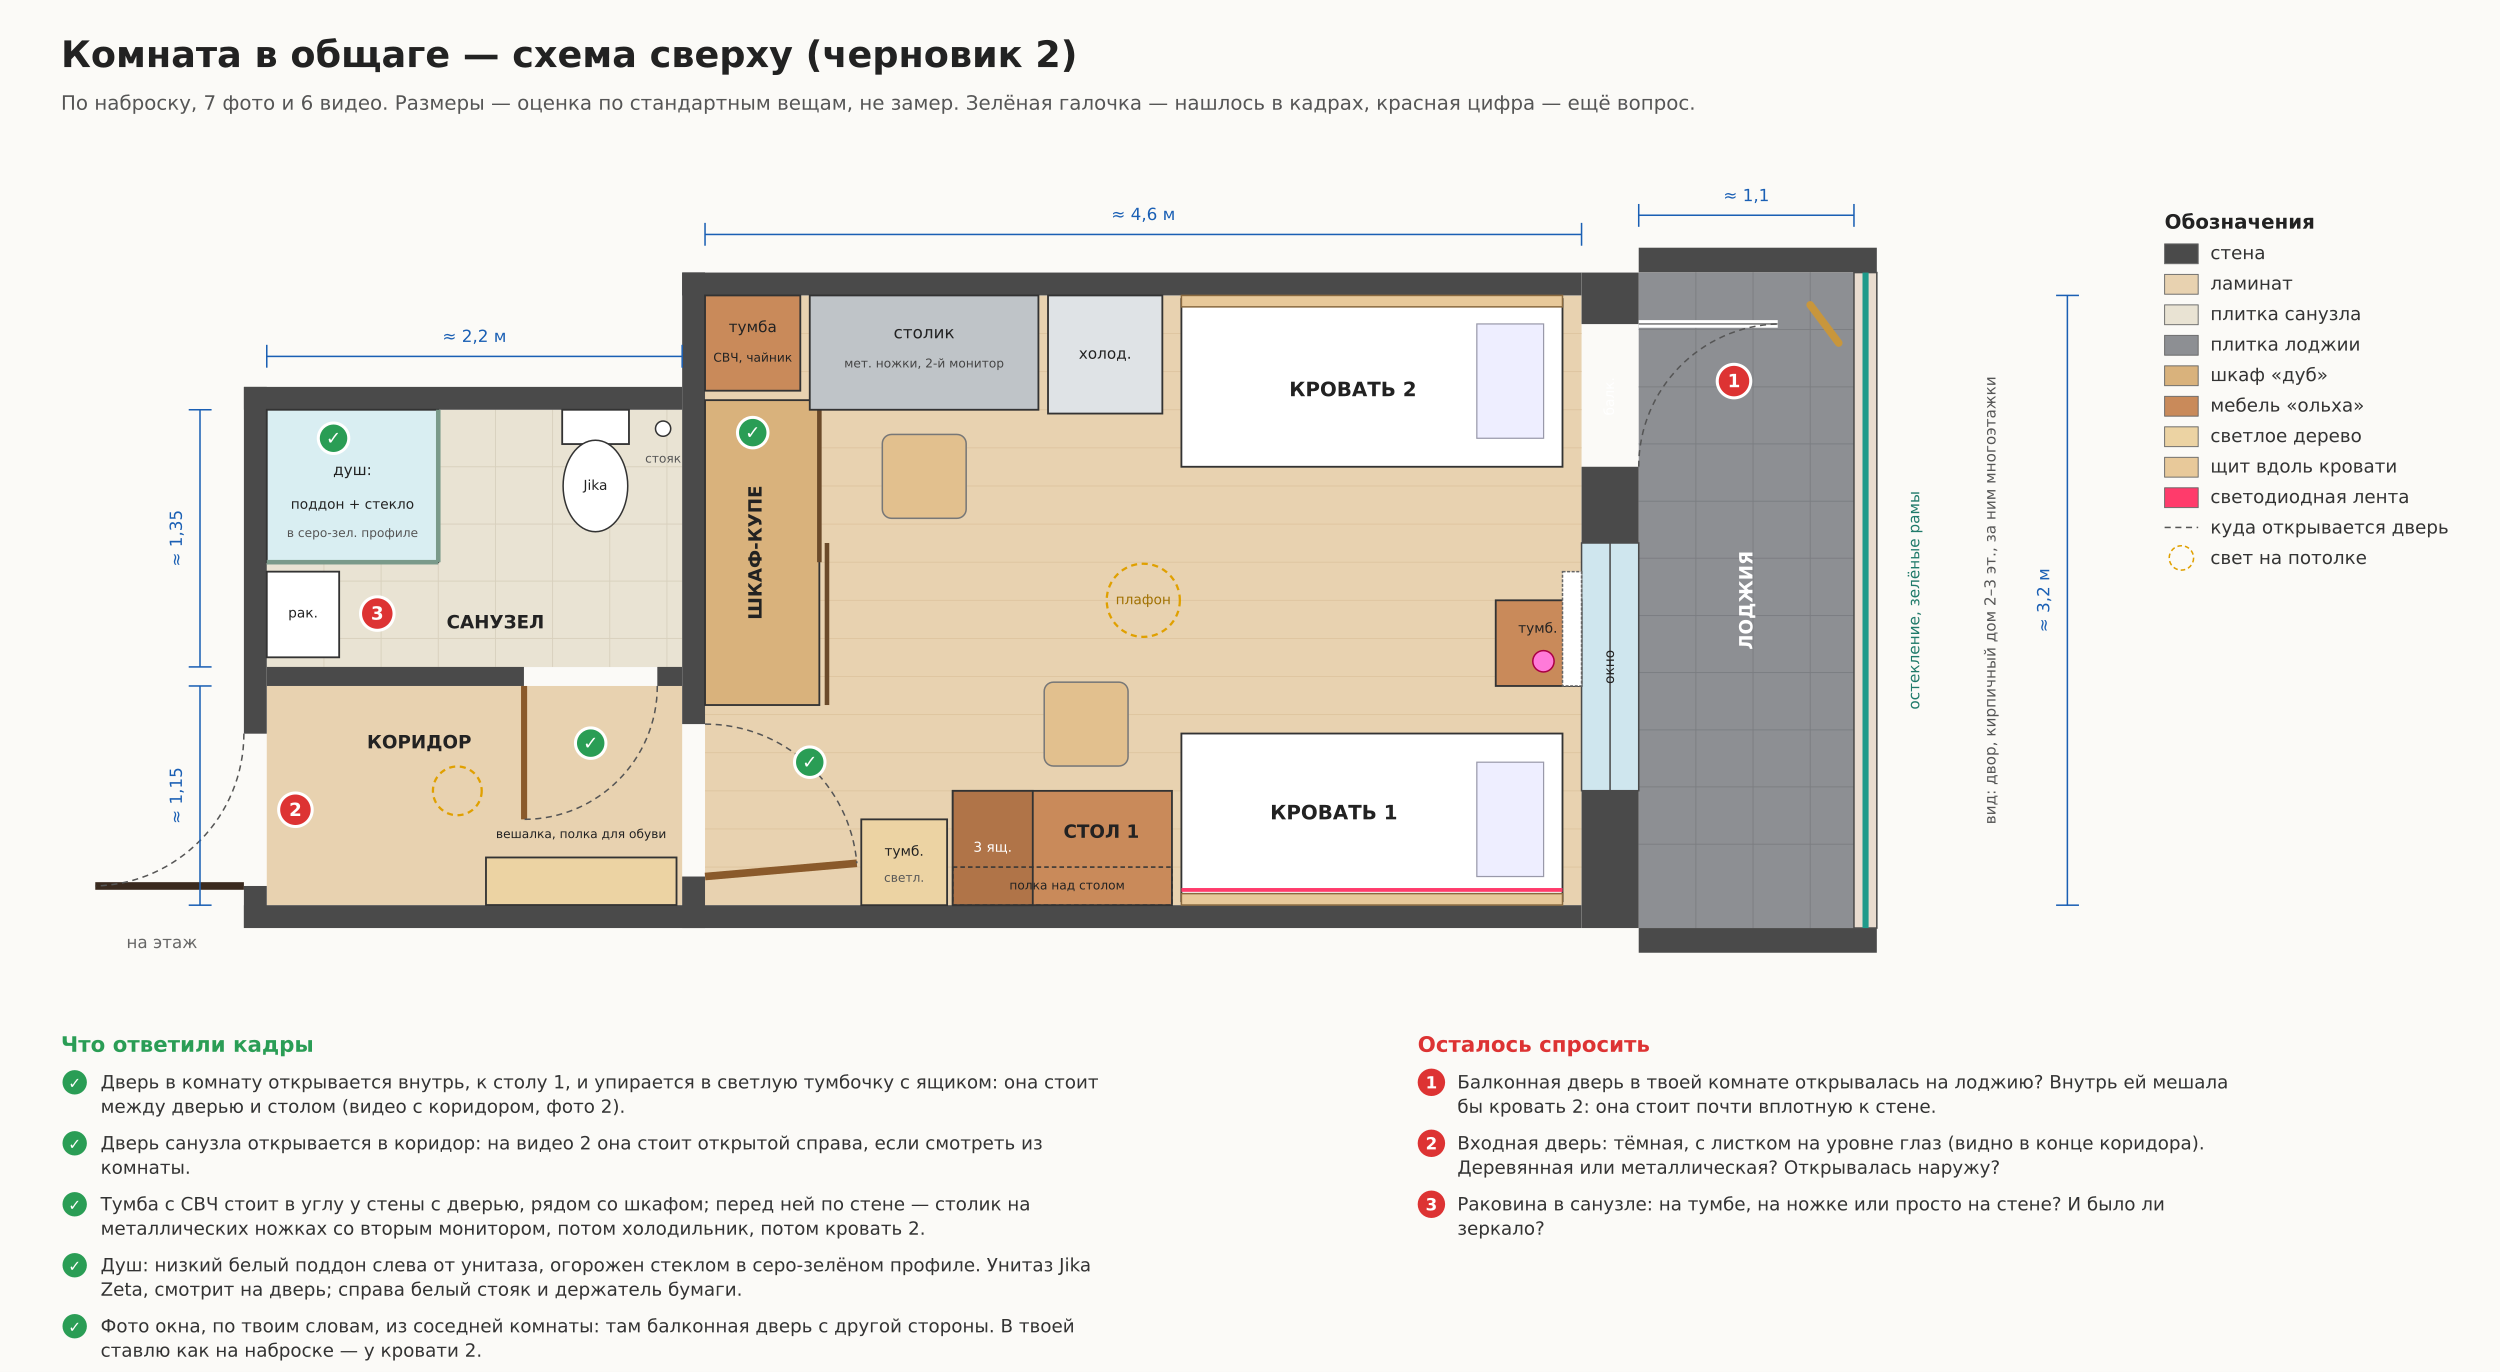
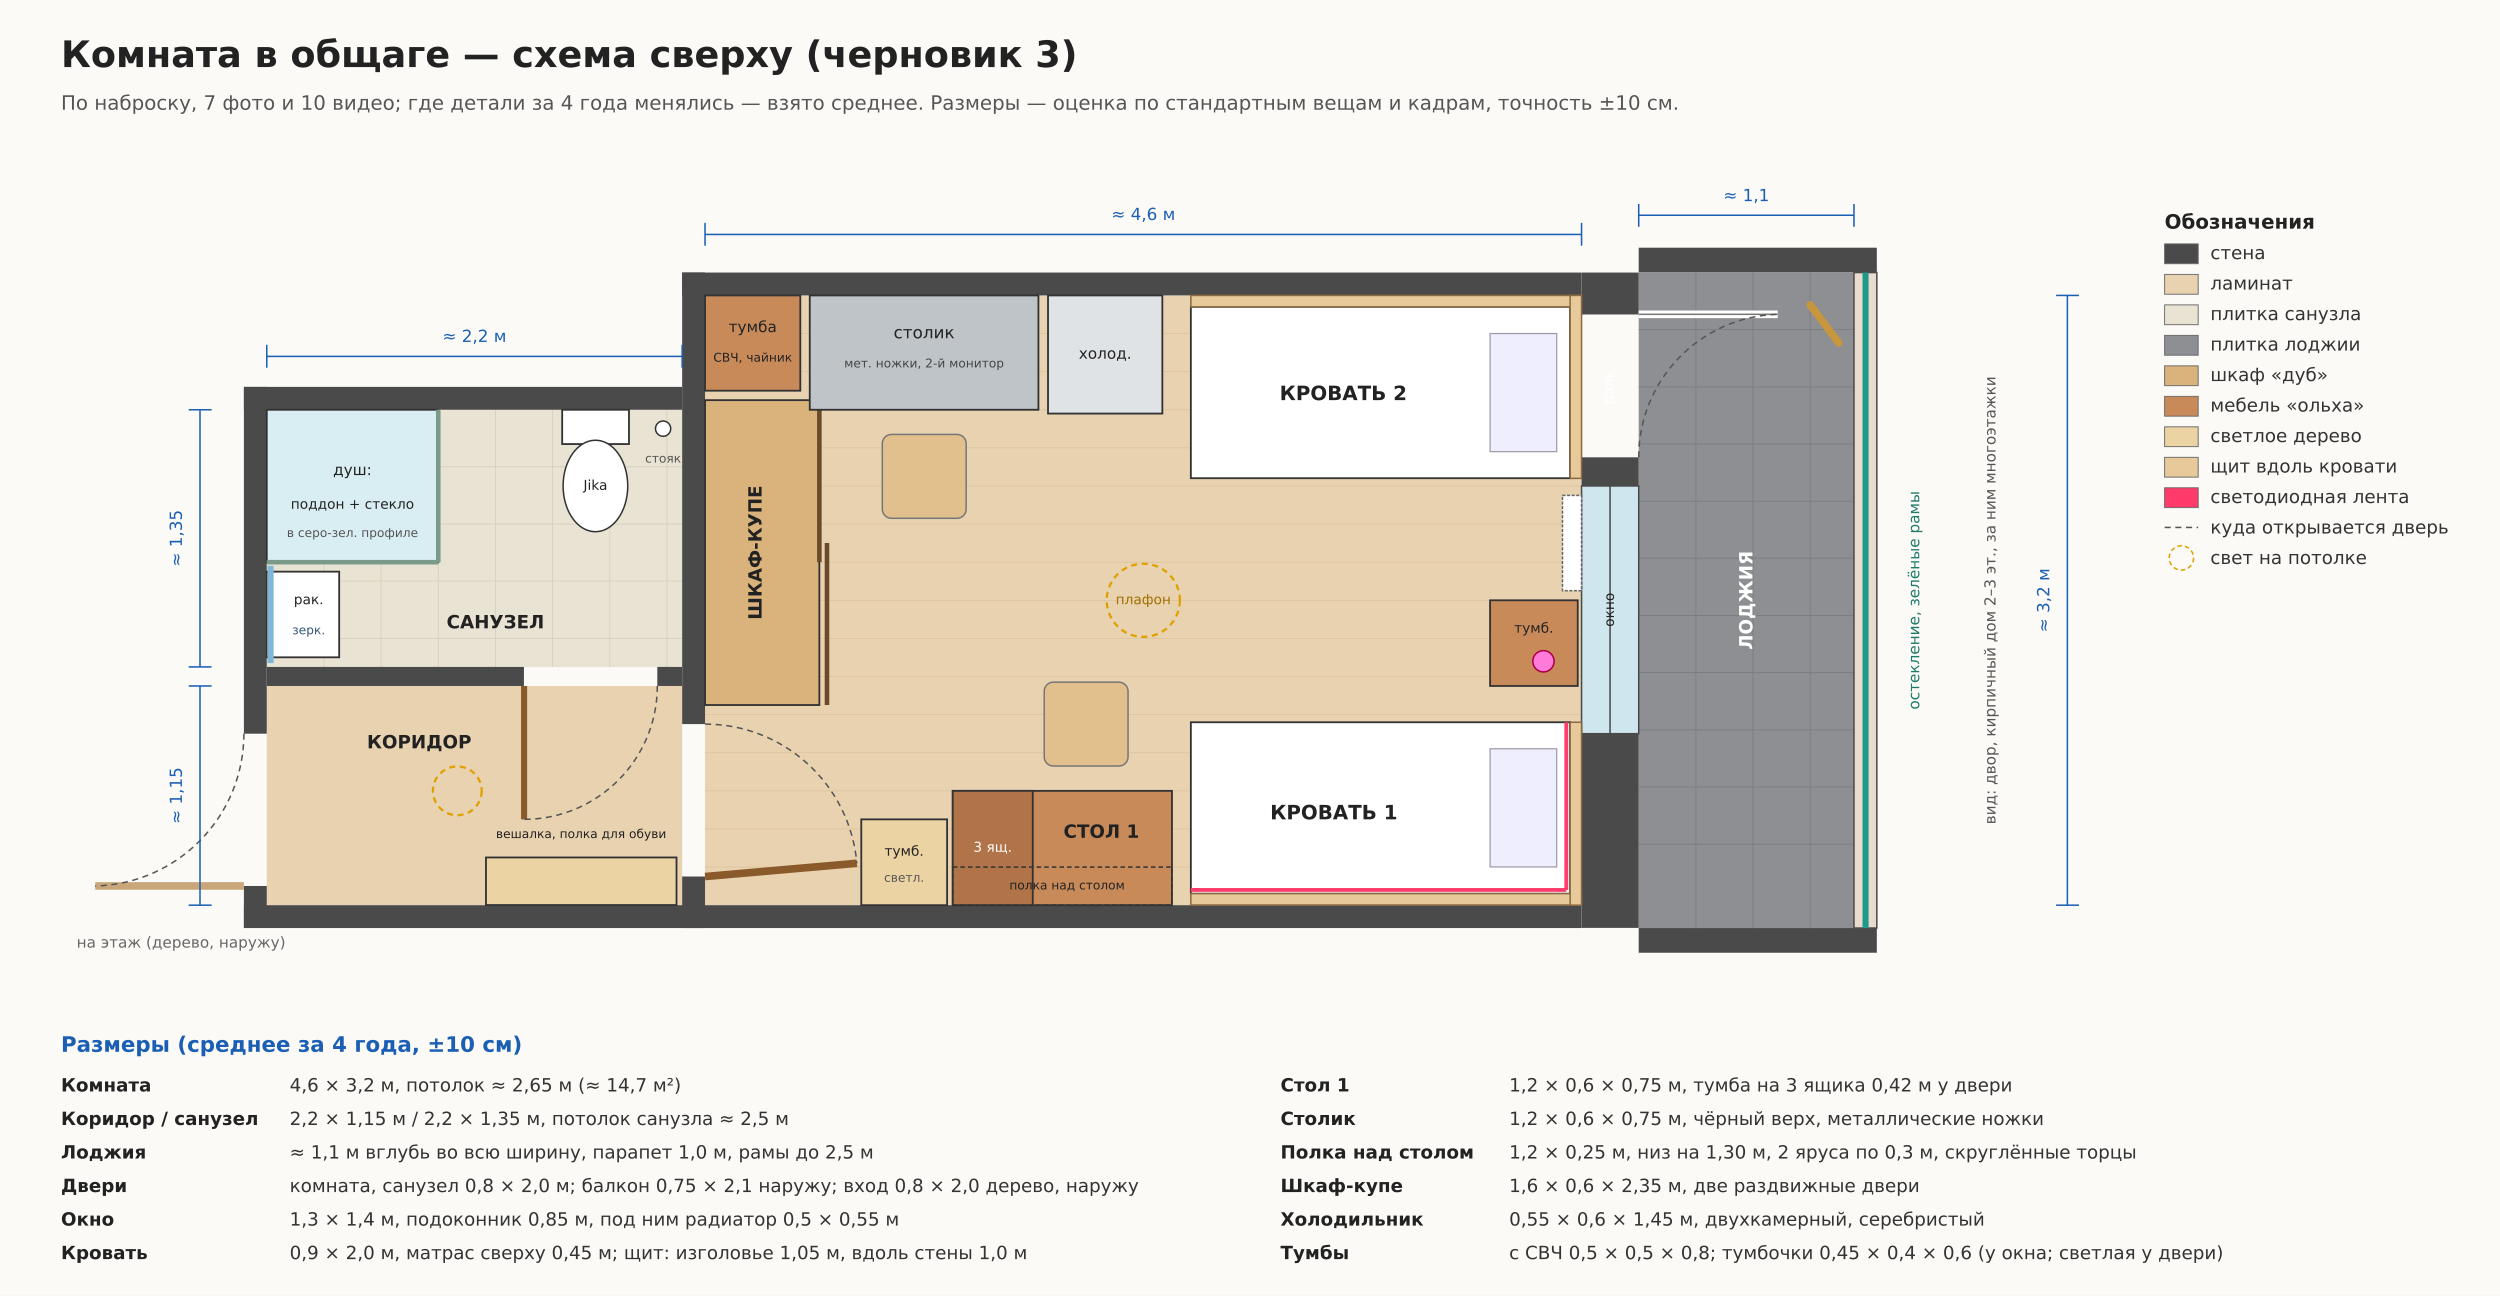
- <svg xmlns="http://www.w3.org/2000/svg" width="1640" height="900" viewBox="0 0 1640 900" font-family="DejaVu Sans, Arial, sans-serif">
-   <rect width="1640" height="900" fill="#fbfaf7" />
-   <text x="40" y="44" font-size="24" font-weight="bold" fill="#222">Комната в общаге — схема сверху (черновик 2)</text>
-   <text x="40" y="72" font-size="13" fill="#555">По наброску, 7 фото и 6 видео. Размеры — оценка по стандартным вещам, не замер. Зелёная галочка — нашлось в кадрах, красная цифра — ещё вопрос.</text>
+ <svg xmlns="http://www.w3.org/2000/svg" width="1640" height="850" viewBox="0 0 1640 850" font-family="DejaVu Sans, Arial, sans-serif">
+   <rect width="1640" height="850" fill="#fbfaf7" />
+   <text x="40" y="44" font-size="24" font-weight="bold" fill="#222">Комната в общаге — схема сверху (черновик 3)</text>
+   <text x="40" y="72" font-size="13" fill="#555">По наброску, 7 фото и 10 видео; где детали за 4 года менялись — взято среднее. Размеры — оценка по стандартным вещам и кадрам, точность ±10 см.</text>
  <rect x="462.5" y="193.8" width="575.0" height="400.0" fill="#e8d2b0" stroke="none" stroke-width="1.2" />
  <line x1="462.5" y1="218.8" x2="1037.5" y2="218.8" stroke="#dcc29c" stroke-width="0.5" />
  <line x1="462.5" y1="243.8" x2="1037.5" y2="243.8" stroke="#dcc29c" stroke-width="0.5" />
  <line x1="462.5" y1="268.8" x2="1037.5" y2="268.8" stroke="#dcc29c" stroke-width="0.5" />
  <line x1="462.5" y1="293.8" x2="1037.5" y2="293.8" stroke="#dcc29c" stroke-width="0.5" />
  <line x1="462.5" y1="318.8" x2="1037.5" y2="318.8" stroke="#dcc29c" stroke-width="0.5" />
  <line x1="462.5" y1="343.8" x2="1037.5" y2="343.8" stroke="#dcc29c" stroke-width="0.5" />
  <line x1="462.5" y1="368.8" x2="1037.5" y2="368.8" stroke="#dcc29c" stroke-width="0.5" />
  <line x1="462.5" y1="393.8" x2="1037.5" y2="393.8" stroke="#dcc29c" stroke-width="0.5" />
  <line x1="462.5" y1="418.8" x2="1037.5" y2="418.8" stroke="#dcc29c" stroke-width="0.5" />
  <line x1="462.5" y1="443.8" x2="1037.5" y2="443.8" stroke="#dcc29c" stroke-width="0.5" />
  <line x1="462.5" y1="468.8" x2="1037.5" y2="468.8" stroke="#dcc29c" stroke-width="0.5" />
  <line x1="462.5" y1="493.8" x2="1037.5" y2="493.8" stroke="#dcc29c" stroke-width="0.5" />
  <line x1="462.5" y1="518.8" x2="1037.5" y2="518.8" stroke="#dcc29c" stroke-width="0.5" />
  <line x1="462.5" y1="543.8" x2="1037.5" y2="543.8" stroke="#dcc29c" stroke-width="0.5" />
  <line x1="462.5" y1="568.8" x2="1037.5" y2="568.8" stroke="#dcc29c" stroke-width="0.5" />
  <rect x="175.0" y="450.0" width="272.5" height="143.8" fill="#e8d2b0" stroke="none" stroke-width="1.2" />
  <rect x="175.0" y="268.8" width="272.5" height="168.8" fill="#e9e3d3" stroke="none" stroke-width="1.2" />
  <line x1="212.5" y1="268.8" x2="212.5" y2="437.5" stroke="#d8d0bd" stroke-width="0.6" />
  <line x1="250.0" y1="268.8" x2="250.0" y2="437.5" stroke="#d8d0bd" stroke-width="0.6" />
  <line x1="287.5" y1="268.8" x2="287.5" y2="437.5" stroke="#d8d0bd" stroke-width="0.6" />
  <line x1="325.0" y1="268.8" x2="325.0" y2="437.5" stroke="#d8d0bd" stroke-width="0.6" />
  <line x1="362.5" y1="268.8" x2="362.5" y2="437.5" stroke="#d8d0bd" stroke-width="0.6" />
  <line x1="400.0" y1="268.8" x2="400.0" y2="437.5" stroke="#d8d0bd" stroke-width="0.6" />
  <line x1="437.5" y1="268.8" x2="437.5" y2="437.5" stroke="#d8d0bd" stroke-width="0.6" />
  <line x1="175.0" y1="306.2" x2="447.5" y2="306.2" stroke="#d8d0bd" stroke-width="0.6" />
  <line x1="175.0" y1="343.8" x2="447.5" y2="343.8" stroke="#d8d0bd" stroke-width="0.6" />
  <line x1="175.0" y1="381.2" x2="447.5" y2="381.2" stroke="#d8d0bd" stroke-width="0.6" />
  <line x1="175.0" y1="418.8" x2="447.5" y2="418.8" stroke="#d8d0bd" stroke-width="0.6" />
  <rect x="1075.0" y="178.8" width="141.2" height="430.0" fill="#8d8f93" stroke="none" stroke-width="1.2" />
  <line x1="1112.5" y1="178.8" x2="1112.5" y2="608.8" stroke="#7b7d81" stroke-width="0.6" />
  <line x1="1150.0" y1="178.8" x2="1150.0" y2="608.8" stroke="#7b7d81" stroke-width="0.6" />
  <line x1="1187.5" y1="178.8" x2="1187.5" y2="608.8" stroke="#7b7d81" stroke-width="0.6" />
  <line x1="1075.0" y1="216.2" x2="1216.2" y2="216.2" stroke="#7b7d81" stroke-width="0.6" />
  <line x1="1075.0" y1="253.8" x2="1216.2" y2="253.8" stroke="#7b7d81" stroke-width="0.6" />
  <line x1="1075.0" y1="291.2" x2="1216.2" y2="291.2" stroke="#7b7d81" stroke-width="0.6" />
  <line x1="1075.0" y1="328.8" x2="1216.2" y2="328.8" stroke="#7b7d81" stroke-width="0.6" />
  <line x1="1075.0" y1="366.2" x2="1216.2" y2="366.2" stroke="#7b7d81" stroke-width="0.6" />
  <line x1="1075.0" y1="403.8" x2="1216.2" y2="403.8" stroke="#7b7d81" stroke-width="0.6" />
  <line x1="1075.0" y1="441.2" x2="1216.2" y2="441.2" stroke="#7b7d81" stroke-width="0.6" />
  <line x1="1075.0" y1="478.8" x2="1216.2" y2="478.8" stroke="#7b7d81" stroke-width="0.6" />
  <line x1="1075.0" y1="516.2" x2="1216.2" y2="516.2" stroke="#7b7d81" stroke-width="0.6" />
  <line x1="1075.0" y1="553.8" x2="1216.2" y2="553.8" stroke="#7b7d81" stroke-width="0.6" />
  <rect x="447.5" y="178.8" width="590.0" height="15.0" fill="#4a4a4a" stroke="none" stroke-width="1.2" />
  <rect x="160.0" y="593.8" width="877.5" height="15.0" fill="#4a4a4a" stroke="none" stroke-width="1.2" />
  <rect x="447.5" y="178.8" width="15.0" height="296.2" fill="#4a4a4a" stroke="none" stroke-width="1.2" />
  <rect x="447.5" y="575.0" width="15.0" height="33.8" fill="#4a4a4a" stroke="none" stroke-width="1.2" />
-   <rect x="1037.5" y="178.8" width="37.5" height="33.8" fill="#4a4a4a" stroke="none" stroke-width="1.2" />
-   <rect x="1037.5" y="306.2" width="37.5" height="50.0" fill="#4a4a4a" stroke="none" stroke-width="1.2" />
-   <rect x="1037.5" y="518.8" width="37.5" height="90.0" fill="#4a4a4a" stroke="none" stroke-width="1.2" />
-   <rect x="1037.5" y="356.2" width="37.5" height="162.5" fill="#cfe6ee" stroke="#4a4a4a" stroke-width="1" />
-   <line x1="1056.2" y1="356.2" x2="1056.2" y2="518.8" stroke="#4a4a4a" stroke-width="1" />
+   <rect x="1037.5" y="178.8" width="37.5" height="27.5" fill="#4a4a4a" stroke="none" stroke-width="1.2" />
+   <rect x="1037.5" y="300.0" width="37.5" height="18.8" fill="#4a4a4a" stroke="none" stroke-width="1.2" />
+   <rect x="1037.5" y="481.2" width="37.5" height="127.5" fill="#4a4a4a" stroke="none" stroke-width="1.2" />
+   <rect x="1037.5" y="318.8" width="37.5" height="162.5" fill="#cfe6ee" stroke="#4a4a4a" stroke-width="1" />
+   <line x1="1056.2" y1="318.8" x2="1056.2" y2="481.2" stroke="#4a4a4a" stroke-width="1" />
  <rect x="160.0" y="253.8" width="287.5" height="15.0" fill="#4a4a4a" stroke="none" stroke-width="1.2" />
  <rect x="160.0" y="253.8" width="15.0" height="227.5" fill="#4a4a4a" stroke="none" stroke-width="1.2" />
  <rect x="160.0" y="581.2" width="15.0" height="27.5" fill="#4a4a4a" stroke="none" stroke-width="1.2" />
  <rect x="175.0" y="437.5" width="168.7" height="12.5" fill="#4a4a4a" stroke="none" stroke-width="1.2" />
  <rect x="431.2" y="437.5" width="16.2" height="12.5" fill="#4a4a4a" stroke="none" stroke-width="1.2" />
  <rect x="1075.0" y="162.5" width="156.2" height="16.2" fill="#4a4a4a" stroke="none" stroke-width="1.2" />
  <rect x="1075.0" y="608.8" width="156.2" height="16.2" fill="#4a4a4a" stroke="none" stroke-width="1.2" />
  <rect x="1216.2" y="178.8" width="15.0" height="430.0" fill="#e9dccf" stroke="#4a4a4a" stroke-width="1" />
  <line x1="1223.8" y1="178.8" x2="1223.8" y2="608.8" stroke="#1f9a8a" stroke-width="4" />
  <line x1="462.5" y1="575.0" x2="562.1" y2="566.3" stroke="#8a5a2b" stroke-width="5" />
  <path d="M462.5,475.0 A100.0,100.0 0 0,1 562.1,566.3" fill="none" stroke="#555" stroke-width="1" stroke-dasharray="4 3" />
  <line x1="343.8" y1="450.0" x2="343.8" y2="537.5" stroke="#8a5a2b" stroke-width="4" />
  <path d="M431.2,450.0 A87.5,87.5 0 0,1 343.8,537.5" fill="none" stroke="#555" stroke-width="1" stroke-dasharray="4 3" />
-   <line x1="160.0" y1="581.2" x2="62.5" y2="581.2" stroke="#3a2a1f" stroke-width="5" />
+   <line x1="160.0" y1="581.2" x2="62.5" y2="581.2" stroke="#c9a77a" stroke-width="5" />
  <path d="M160.0,481.2 A100.0,100.0 0 0,1 62.5,581.2" fill="none" stroke="#555" stroke-width="1" stroke-dasharray="4 3" />
-   <text x="106.2" y="618.8" font-size="11" text-anchor="middle" fill="#666" font-weight="normal" dominant-baseline="middle">на этаж</text>
-   <line x1="1075.0" y1="212.5" x2="1166.2" y2="212.5" stroke="#ffffff" stroke-width="5" />
-   <line x1="1075.0" y1="212.5" x2="1166.2" y2="212.5" stroke="#777" stroke-width="1" />
-   <path d="M1075.0,306.2 A93.8,93.8 0 0,1 1166.2,212.5" fill="none" stroke="#555" stroke-width="1" stroke-dasharray="4 3" />
+   <text x="118.8" y="618.8" font-size="10" text-anchor="middle" fill="#666" font-weight="normal" dominant-baseline="middle">на этаж (дерево, наружу)</text>
+   <line x1="1075.0" y1="206.2" x2="1166.2" y2="206.2" stroke="#ffffff" stroke-width="5" />
+   <line x1="1075.0" y1="206.2" x2="1166.2" y2="206.2" stroke="#777" stroke-width="1" />
+   <path d="M1075.0,300.0 A93.8,93.8 0 0,1 1166.2,206.2" fill="none" stroke="#555" stroke-width="1" stroke-dasharray="4 3" />
  <rect x="462.5" y="193.8" width="62.5" height="62.5" fill="#c98a5a" stroke="#333" stroke-width="1.2" />
  <text x="493.8" y="215.0" font-size="10" text-anchor="middle" fill="#222" font-weight="normal" dominant-baseline="middle">тумба</text>
  <text x="493.8" y="235.0" font-size="8" text-anchor="middle" fill="#222" font-weight="normal" dominant-baseline="middle">СВЧ, чайник</text>
  <rect x="462.5" y="262.5" width="75.0" height="200.0" fill="#d9b27c" stroke="#333" stroke-width="1.2" />
  <text x="496.2" y="362.5" font-size="12" text-anchor="middle" fill="#222" font-weight="bold" dominant-baseline="middle" transform="rotate(-90 496.2 362.5)">ШКАФ-КУПЕ</text>
  <line x1="537.5" y1="262.5" x2="537.5" y2="368.8" stroke="#6b4a2a" stroke-width="3" />
  <line x1="542.5" y1="356.2" x2="542.5" y2="462.5" stroke="#6b4a2a" stroke-width="3" />
  <rect x="531.2" y="193.8" width="150.0" height="75.0" fill="#bfc4c8" stroke="#333" stroke-width="1.2" />
  <text x="606.2" y="218.8" font-size="11" text-anchor="middle" fill="#222" font-weight="normal" dominant-baseline="middle">столик</text>
  <text x="606.2" y="238.8" font-size="8" text-anchor="middle" fill="#444" font-weight="normal" dominant-baseline="middle">мет. ножки, 2-й монитор</text>
  <rect x="687.5" y="193.8" width="75.0" height="77.5" fill="#dfe3e6" stroke="#333" stroke-width="1.2" />
  <text x="725.0" y="232.5" font-size="10" text-anchor="middle" fill="#222" font-weight="normal" dominant-baseline="middle">холод.</text>
-   <rect x="775.0" y="196.2" width="250.0" height="110.0" fill="#ffffff" stroke="#333" stroke-width="1.2" />
-   <rect x="775.0" y="193.8" width="250.0" height="7.5" fill="#e8c99a" stroke="#8a6a40" stroke-width="1" />
-   <rect x="968.8" y="212.5" width="43.8" height="75.0" fill="#eef" stroke="#99a" stroke-width="0.8" />
-   <text x="887.5" y="256.2" font-size="13" text-anchor="middle" fill="#222" font-weight="bold" dominant-baseline="middle">КРОВАТЬ 2</text>
-   <rect x="775.0" y="481.2" width="250.0" height="110.0" fill="#ffffff" stroke="#333" stroke-width="1.2" />
-   <rect x="775.0" y="586.2" width="250.0" height="7.5" fill="#e8c99a" stroke="#8a6a40" stroke-width="1" />
-   <rect x="968.8" y="500.0" width="43.8" height="75.0" fill="#eef" stroke="#99a" stroke-width="0.8" />
+   <rect x="781.2" y="201.2" width="248.8" height="112.5" fill="#ffffff" stroke="#333" stroke-width="1.2" />
+   <rect x="781.2" y="193.8" width="256.2" height="7.5" fill="#e8c99a" stroke="#8a6a40" stroke-width="1" />
+   <rect x="1030.0" y="193.8" width="7.5" height="120.0" fill="#e8c99a" stroke="#8a6a40" stroke-width="1" />
+   <rect x="977.5" y="218.8" width="43.7" height="77.5" fill="#eef" stroke="#99a" stroke-width="0.8" />
+   <text x="881.2" y="258.8" font-size="13" text-anchor="middle" fill="#222" font-weight="bold" dominant-baseline="middle">КРОВАТЬ 2</text>
+   <rect x="781.2" y="473.8" width="248.8" height="112.5" fill="#ffffff" stroke="#333" stroke-width="1.2" />
+   <rect x="781.2" y="586.2" width="256.2" height="7.5" fill="#e8c99a" stroke="#8a6a40" stroke-width="1" />
+   <rect x="1030.0" y="473.8" width="7.5" height="120.0" fill="#e8c99a" stroke="#8a6a40" stroke-width="1" />
+   <rect x="977.5" y="491.2" width="43.7" height="77.5" fill="#eef" stroke="#99a" stroke-width="0.8" />
  <text x="875.0" y="533.8" font-size="13" text-anchor="middle" fill="#222" font-weight="bold" dominant-baseline="middle">КРОВАТЬ 1</text>
-   <line x1="775.0" y1="583.8" x2="1025.0" y2="583.8" stroke="#ff3b6b" stroke-width="2.5" />
+   <line x1="781.2" y1="583.8" x2="1027.5" y2="583.8" stroke="#ff3b6b" stroke-width="2.5" />
+   <line x1="1027.5" y1="473.8" x2="1027.5" y2="583.8" stroke="#ff3b6b" stroke-width="2.5" />
  <rect x="565.0" y="537.5" width="56.3" height="56.3" fill="#ecd3a3" stroke="#333" stroke-width="1.2" />
  <text x="593.1" y="558.8" font-size="9" text-anchor="middle" fill="#222" font-weight="normal" dominant-baseline="middle">тумб.</text>
  <text x="593.1" y="576.2" font-size="8" text-anchor="middle" fill="#555" font-weight="normal" dominant-baseline="middle">светл.</text>
  <rect x="625.0" y="518.8" width="143.8" height="75.0" fill="#c98a5a" stroke="#333" stroke-width="1.2" />
  <rect x="625.0" y="518.8" width="52.5" height="75.0" fill="#b07448" stroke="#333" stroke-width="1.2" />
  <text x="722.5" y="546.2" font-size="12" text-anchor="middle" fill="#222" font-weight="bold" dominant-baseline="middle">СТОЛ 1</text>
  <text x="651.2" y="556.2" font-size="9" text-anchor="middle" fill="#fff" font-weight="normal" dominant-baseline="middle">3 ящ.</text>
  <rect x="625.0" y="568.8" width="143.8" height="25.0" fill="none" stroke="#333" stroke-width="1" stroke-dasharray="3 2" />
  <text x="700.0" y="581.2" font-size="8" text-anchor="middle" fill="#222" font-weight="normal" dominant-baseline="middle">полка над столом</text>
-   <rect x="981.2" y="393.8" width="56.2" height="56.2" fill="#c98a5a" stroke="#333" stroke-width="1.2" />
-   <text x="1008.8" y="412.5" font-size="9" text-anchor="middle" fill="#222" font-weight="normal" dominant-baseline="middle">тумб.</text>
+   <rect x="977.5" y="393.8" width="57.5" height="56.2" fill="#c98a5a" stroke="#333" stroke-width="1.2" />
+   <text x="1006.2" y="412.5" font-size="9" text-anchor="middle" fill="#222" font-weight="normal" dominant-baseline="middle">тумб.</text>
  <circle cx="1012.5" cy="433.8" r="7" fill="#ff7ad9" stroke="#a04" />
-   <rect x="1025.0" y="375.0" width="12.5" height="75.0" fill="#fff" stroke="#666" stroke-width="1" stroke-dasharray="2 1" />
+   <rect x="1025.0" y="325.0" width="12.5" height="62.5" fill="#fff" stroke="#666" stroke-width="1" stroke-dasharray="2 1" />
  <rect x="685.0" y="447.5" width="55.0" height="55.0" fill="#e2c08e" stroke="#777" stroke-width="1" rx="6" />
  <rect x="578.8" y="285.0" width="55.0" height="55.0" fill="#e2c08e" stroke="#777" stroke-width="1" rx="6" />
  <circle cx="750.0" cy="393.8" r="24" fill="none" stroke="#e0a000" stroke-width="1.5" stroke-dasharray="4 3" />
  <text x="750.0" y="393.8" font-size="9" text-anchor="middle" fill="#a07000" font-weight="normal" dominant-baseline="middle">плафон</text>
  <circle cx="300.0" cy="518.8" r="16" fill="none" stroke="#e0a000" stroke-width="1.5" stroke-dasharray="4 3" />
  <rect x="175.0" y="268.8" width="112.5" height="100.0" fill="#d9eef2" stroke="#333" stroke-width="1.2" />
  <line x1="287.5" y1="268.8" x2="287.5" y2="368.8" stroke="#7a9a8a" stroke-width="3" />
  <line x1="175.0" y1="368.8" x2="287.5" y2="368.8" stroke="#7a9a8a" stroke-width="3" />
  <text x="231.2" y="308.8" font-size="10" text-anchor="middle" fill="#222" font-weight="normal" dominant-baseline="middle">душ:</text>
  <text x="231.2" y="331.2" font-size="9" text-anchor="middle" fill="#222" font-weight="normal" dominant-baseline="middle">поддон + стекло</text>
  <text x="231.2" y="350.0" font-size="8" text-anchor="middle" fill="#555" font-weight="normal" dominant-baseline="middle">в серо-зел. профиле</text>
  <rect x="175.0" y="375.0" width="47.5" height="56.2" fill="#fff" stroke="#333" stroke-width="1.2" />
-   <text x="198.8" y="402.5" font-size="9" text-anchor="middle" fill="#222" font-weight="normal" dominant-baseline="middle">рак.</text>
+   <line x1="177.5" y1="371.2" x2="177.5" y2="435.0" stroke="#7fb7d9" stroke-width="4" />
+   <text x="202.5" y="393.8" font-size="9" text-anchor="middle" fill="#222" font-weight="normal" dominant-baseline="middle">рак.</text>
+   <text x="202.5" y="413.8" font-size="8" text-anchor="middle" fill="#357" font-weight="normal" dominant-baseline="middle">зерк.</text>
  <rect x="368.8" y="268.8" width="43.8" height="22.5" fill="#fff" stroke="#333" stroke-width="1.2" />
  <ellipse cx="390.6" cy="318.8" rx="21.2" ry="30.0" fill="#fff" stroke="#333" />
  <text x="390.6" y="318.8" font-size="9" text-anchor="middle" fill="#222" font-weight="normal" dominant-baseline="middle">Jika</text>
  <circle cx="435.0" cy="281.2" r="5" fill="#fff" stroke="#333" />
  <text x="435.0" y="301.2" font-size="8" text-anchor="middle" fill="#555" font-weight="normal" dominant-baseline="middle">стояк</text>
  <text x="325.0" y="408.8" font-size="12" text-anchor="middle" fill="#222" font-weight="bold" dominant-baseline="middle">САНУЗЕЛ</text>
  <rect x="318.8" y="562.5" width="125.0" height="31.2" fill="#ecd3a3" stroke="#333" stroke-width="1.2" />
  <text x="381.2" y="547.5" font-size="8" text-anchor="middle" fill="#222" font-weight="normal" dominant-baseline="middle">вешалка, полка для обуви</text>
  <text x="275.0" y="487.5" font-size="12" text-anchor="middle" fill="#222" font-weight="bold" dominant-baseline="middle">КОРИДОР</text>
  <text x="1146.2" y="393.8" font-size="12" text-anchor="middle" fill="#fff" font-weight="bold" dominant-baseline="middle" transform="rotate(-90 1146.2 393.8)">ЛОДЖИЯ</text>
  <text x="1256.2" y="393.8" font-size="10" text-anchor="middle" fill="#1f7a6a" font-weight="normal" dominant-baseline="middle" transform="rotate(-90 1256.2 393.8)">остекление, зелёные рамы</text>
  <text x="1306.2" y="393.8" font-size="10" text-anchor="middle" fill="#555" font-weight="normal" dominant-baseline="middle" transform="rotate(-90 1306.2 393.8)">вид: двор, кирпичный дом 2–3 эт., за ним многоэтажки</text>
  <line x1="1206.2" y1="225.0" x2="1187.5" y2="200.0" stroke="#c8963c" stroke-width="5" stroke-linecap="round" />
-   <text x="1056.2" y="260.0" font-size="9" text-anchor="middle" fill="#fff" font-weight="normal" dominant-baseline="middle" transform="rotate(-90 1056.2 260.0)">балк.</text>
-   <text x="1056.2" y="437.5" font-size="9" text-anchor="middle" fill="#222" font-weight="normal" dominant-baseline="middle" transform="rotate(-90 1056.2 437.5)">окно</text>
+   <text x="1056.2" y="252.5" font-size="9" text-anchor="middle" fill="#fff" font-weight="normal" dominant-baseline="middle" transform="rotate(-90 1056.2 252.5)">балк.</text>
+   <text x="1056.2" y="400.0" font-size="9" text-anchor="middle" fill="#222" font-weight="normal" dominant-baseline="middle" transform="rotate(-90 1056.2 400.0)">окно</text>
  <line x1="462.5" y1="153.8" x2="1037.5" y2="153.8" stroke="#1a5fb4" stroke-width="1" />
  <line x1="462.5" y1="146.2" x2="462.5" y2="161.2" stroke="#1a5fb4" stroke-width="1" />
  <line x1="1037.5" y1="146.2" x2="1037.5" y2="161.2" stroke="#1a5fb4" stroke-width="1" />
  <text x="750.0" y="141.2" font-size="11" text-anchor="middle" fill="#1a5fb4" font-weight="normal" dominant-baseline="middle">≈ 4,6 м</text>
  <line x1="175.0" y1="233.8" x2="447.5" y2="233.8" stroke="#1a5fb4" stroke-width="1" />
  <line x1="175.0" y1="226.2" x2="175.0" y2="241.2" stroke="#1a5fb4" stroke-width="1" />
  <line x1="447.5" y1="226.2" x2="447.5" y2="241.2" stroke="#1a5fb4" stroke-width="1" />
  <text x="311.2" y="221.2" font-size="11" text-anchor="middle" fill="#1a5fb4" font-weight="normal" dominant-baseline="middle">≈ 2,2 м</text>
  <line x1="1075.0" y1="141.2" x2="1216.2" y2="141.2" stroke="#1a5fb4" stroke-width="1" />
  <line x1="1075.0" y1="133.8" x2="1075.0" y2="148.8" stroke="#1a5fb4" stroke-width="1" />
  <line x1="1216.2" y1="133.8" x2="1216.2" y2="148.8" stroke="#1a5fb4" stroke-width="1" />
  <text x="1145.6" y="128.8" font-size="11" text-anchor="middle" fill="#1a5fb4" font-weight="normal" dominant-baseline="middle">≈ 1,1</text>
  <line x1="131.2" y1="268.8" x2="131.2" y2="437.5" stroke="#1a5fb4" stroke-width="1" />
  <line x1="123.8" y1="268.8" x2="138.8" y2="268.8" stroke="#1a5fb4" stroke-width="1" />
  <line x1="123.8" y1="437.5" x2="138.8" y2="437.5" stroke="#1a5fb4" stroke-width="1" />
  <text x="116.2" y="353.1" font-size="11" text-anchor="middle" fill="#1a5fb4" font-weight="normal" dominant-baseline="middle" transform="rotate(-90 116.2 353.1)">≈ 1,35</text>
  <line x1="131.2" y1="450.0" x2="131.2" y2="593.8" stroke="#1a5fb4" stroke-width="1" />
  <line x1="123.8" y1="450.0" x2="138.8" y2="450.0" stroke="#1a5fb4" stroke-width="1" />
  <line x1="123.8" y1="593.8" x2="138.8" y2="593.8" stroke="#1a5fb4" stroke-width="1" />
  <text x="116.2" y="521.9" font-size="11" text-anchor="middle" fill="#1a5fb4" font-weight="normal" dominant-baseline="middle" transform="rotate(-90 116.2 521.9)">≈ 1,15</text>
  <line x1="1356.2" y1="193.8" x2="1356.2" y2="593.8" stroke="#1a5fb4" stroke-width="1" />
  <line x1="1348.8" y1="193.8" x2="1363.8" y2="193.8" stroke="#1a5fb4" stroke-width="1" />
  <line x1="1348.8" y1="593.8" x2="1363.8" y2="593.8" stroke="#1a5fb4" stroke-width="1" />
  <text x="1341.2" y="393.8" font-size="11" text-anchor="middle" fill="#1a5fb4" font-weight="normal" dominant-baseline="middle" transform="rotate(-90 1341.2 393.8)">≈ 3,2 м</text>
-   <circle cx="531.2" cy="500.0" r="10" fill="#2a9d55" stroke="white" stroke-width="2" />
-   <text x="531.2" y="500.6" font-size="12" text-anchor="middle" fill="white" font-weight="bold" dominant-baseline="middle">✓</text>
-   <circle cx="387.5" cy="487.5" r="10" fill="#2a9d55" stroke="white" stroke-width="2" />
-   <text x="387.5" y="488.1" font-size="12" text-anchor="middle" fill="white" font-weight="bold" dominant-baseline="middle">✓</text>
-   <circle cx="493.8" cy="283.8" r="10" fill="#2a9d55" stroke="white" stroke-width="2" />
-   <text x="493.8" y="284.4" font-size="12" text-anchor="middle" fill="white" font-weight="bold" dominant-baseline="middle">✓</text>
-   <circle cx="218.8" cy="287.5" r="10" fill="#2a9d55" stroke="white" stroke-width="2" />
-   <text x="218.8" y="288.1" font-size="12" text-anchor="middle" fill="white" font-weight="bold" dominant-baseline="middle">✓</text>
-   <circle cx="1137.5" cy="250.0" r="11" fill="#d33" stroke="white" stroke-width="2" />
-   <text x="1137.5" y="250.6" font-size="12" text-anchor="middle" fill="white" font-weight="bold" dominant-baseline="middle">1</text>
-   <circle cx="193.8" cy="531.2" r="11" fill="#d33" stroke="white" stroke-width="2" />
-   <text x="193.8" y="531.9" font-size="12" text-anchor="middle" fill="white" font-weight="bold" dominant-baseline="middle">2</text>
-   <circle cx="247.5" cy="402.5" r="11" fill="#d33" stroke="white" stroke-width="2" />
-   <text x="247.5" y="403.1" font-size="12" text-anchor="middle" fill="white" font-weight="bold" dominant-baseline="middle">3</text>
-   <text x="40" y="690" font-size="14" font-weight="bold" fill="#2a9d55">Что ответили кадры</text>
-   <circle cx="49" cy="710" r="8" fill="#2a9d55" />
-   <text x="49" y="714" font-size="10" fill="white" text-anchor="middle">✓</text>
-   <text x="66" y="714" font-size="12" fill="#333">Дверь в комнату открывается внутрь, к столу 1, и упирается в светлую тумбочку с ящиком: она стоит</text>
-   <text x="66" y="730" font-size="12" fill="#333">между дверью и столом (видео с коридором, фото 2).</text>
-   <circle cx="49" cy="750" r="8" fill="#2a9d55" />
-   <text x="49" y="754" font-size="10" fill="white" text-anchor="middle">✓</text>
-   <text x="66" y="754" font-size="12" fill="#333">Дверь санузла открывается в коридор: на видео 2 она стоит открытой справа, если смотреть из</text>
-   <text x="66" y="770" font-size="12" fill="#333">комнаты.</text>
-   <circle cx="49" cy="790" r="8" fill="#2a9d55" />
-   <text x="49" y="794" font-size="10" fill="white" text-anchor="middle">✓</text>
-   <text x="66" y="794" font-size="12" fill="#333">Тумба с СВЧ стоит в углу у стены с дверью, рядом со шкафом; перед ней по стене — столик на</text>
-   <text x="66" y="810" font-size="12" fill="#333">металлических ножках со вторым монитором, потом холодильник, потом кровать 2.</text>
-   <circle cx="49" cy="830" r="8" fill="#2a9d55" />
-   <text x="49" y="834" font-size="10" fill="white" text-anchor="middle">✓</text>
-   <text x="66" y="834" font-size="12" fill="#333">Душ: низкий белый поддон слева от унитаза, огорожен стеклом в серо-зелёном профиле. Унитаз Jika</text>
-   <text x="66" y="850" font-size="12" fill="#333">Zeta, смотрит на дверь; справа белый стояк и держатель бумаги.</text>
-   <circle cx="49" cy="870" r="8" fill="#2a9d55" />
-   <text x="49" y="874" font-size="10" fill="white" text-anchor="middle">✓</text>
-   <text x="66" y="874" font-size="12" fill="#333">Фото окна, по твоим словам, из соседней комнаты: там балконная дверь с другой стороны. В твоей</text>
-   <text x="66" y="890" font-size="12" fill="#333">ставлю как на наброске — у кровати 2.</text>
-   <text x="930" y="690" font-size="14" font-weight="bold" fill="#d33">Осталось спросить</text>
-   <circle cx="939" cy="710" r="9" fill="#d33" />
-   <text x="939" y="714" font-size="11" fill="white" text-anchor="middle" font-weight="bold">1</text>
-   <text x="956" y="714" font-size="12" fill="#333">Балконная дверь в твоей комнате открывалась на лоджию? Внутрь ей мешала</text>
-   <text x="956" y="730" font-size="12" fill="#333">бы кровать 2: она стоит почти вплотную к стене.</text>
-   <circle cx="939" cy="750" r="9" fill="#d33" />
-   <text x="939" y="754" font-size="11" fill="white" text-anchor="middle" font-weight="bold">2</text>
-   <text x="956" y="754" font-size="12" fill="#333">Входная дверь: тёмная, с листком на уровне глаз (видно в конце коридора).</text>
-   <text x="956" y="770" font-size="12" fill="#333">Деревянная или металлическая? Открывалась наружу?</text>
-   <circle cx="939" cy="790" r="9" fill="#d33" />
-   <text x="939" y="794" font-size="11" fill="white" text-anchor="middle" font-weight="bold">3</text>
-   <text x="956" y="794" font-size="12" fill="#333">Раковина в санузле: на тумбе, на ножке или просто на стене? И было ли</text>
-   <text x="956" y="810" font-size="12" fill="#333">зеркало?</text>
+   <text x="40" y="690" font-size="14" font-weight="bold" fill="#1a5fb4">Размеры (среднее за 4 года, ±10 см)</text>
+   <text x="40" y="716" font-size="12" font-weight="bold" fill="#222">Комната</text>
+   <text x="190" y="716" font-size="12" fill="#333">4,6 × 3,2 м, потолок ≈ 2,65 м (≈ 14,7 м²)</text>
+   <text x="40" y="738" font-size="12" font-weight="bold" fill="#222">Коридор / санузел</text>
+   <text x="190" y="738" font-size="12" fill="#333">2,2 × 1,15 м / 2,2 × 1,35 м, потолок санузла ≈ 2,5 м</text>
+   <text x="40" y="760" font-size="12" font-weight="bold" fill="#222">Лоджия</text>
+   <text x="190" y="760" font-size="12" fill="#333">≈ 1,1 м вглубь во всю ширину, парапет 1,0 м, рамы до 2,5 м</text>
+   <text x="40" y="782" font-size="12" font-weight="bold" fill="#222">Двери</text>
+   <text x="190" y="782" font-size="12" fill="#333">комната, санузел 0,8 × 2,0 м; балкон 0,75 × 2,1 наружу; вход 0,8 × 2,0 дерево, наружу</text>
+   <text x="40" y="804" font-size="12" font-weight="bold" fill="#222">Окно</text>
+   <text x="190" y="804" font-size="12" fill="#333">1,3 × 1,4 м, подоконник 0,85 м, под ним радиатор 0,5 × 0,55 м</text>
+   <text x="40" y="826" font-size="12" font-weight="bold" fill="#222">Кровать</text>
+   <text x="190" y="826" font-size="12" fill="#333">0,9 × 2,0 м, матрас сверху 0,45 м; щит: изголовье 1,05 м, вдоль стены 1,0 м</text>
+   <text x="840" y="716" font-size="12" font-weight="bold" fill="#222">Стол 1</text>
+   <text x="990" y="716" font-size="12" fill="#333">1,2 × 0,6 × 0,75 м, тумба на 3 ящика 0,42 м у двери</text>
+   <text x="840" y="738" font-size="12" font-weight="bold" fill="#222">Столик</text>
+   <text x="990" y="738" font-size="12" fill="#333">1,2 × 0,6 × 0,75 м, чёрный верх, металлические ножки</text>
+   <text x="840" y="760" font-size="12" font-weight="bold" fill="#222">Полка над столом</text>
+   <text x="990" y="760" font-size="12" fill="#333">1,2 × 0,25 м, низ на 1,30 м, 2 яруса по 0,3 м, скруглённые торцы</text>
+   <text x="840" y="782" font-size="12" font-weight="bold" fill="#222">Шкаф-купе</text>
+   <text x="990" y="782" font-size="12" fill="#333">1,6 × 0,6 × 2,35 м, две раздвижные двери</text>
+   <text x="840" y="804" font-size="12" font-weight="bold" fill="#222">Холодильник</text>
+   <text x="990" y="804" font-size="12" fill="#333">0,55 × 0,6 × 1,45 м, двухкамерный, серебристый</text>
+   <text x="840" y="826" font-size="12" font-weight="bold" fill="#222">Тумбы</text>
+   <text x="990" y="826" font-size="12" fill="#333">с СВЧ 0,5 × 0,5 × 0,8; тумбочки 0,45 × 0,4 × 0,6 (у окна; светлая у двери)</text>
  <text x="1420" y="150" font-size="13" font-weight="bold" fill="#222">Обозначения</text>
  <rect x="1420" y="160" width="22" height="13" fill="#4a4a4a" stroke="#666" stroke-width="0.6" />
  <text x="1450" y="170" font-size="12" fill="#333">стена</text>
  <rect x="1420" y="180" width="22" height="13" fill="#e8d2b0" stroke="#666" stroke-width="0.6" />
  <text x="1450" y="190" font-size="12" fill="#333">ламинат</text>
  <rect x="1420" y="200" width="22" height="13" fill="#e9e3d3" stroke="#666" stroke-width="0.6" />
  <text x="1450" y="210" font-size="12" fill="#333">плитка санузла</text>
  <rect x="1420" y="220" width="22" height="13" fill="#8d8f93" stroke="#666" stroke-width="0.6" />
  <text x="1450" y="230" font-size="12" fill="#333">плитка лоджии</text>
  <rect x="1420" y="240" width="22" height="13" fill="#d9b27c" stroke="#666" stroke-width="0.6" />
  <text x="1450" y="250" font-size="12" fill="#333">шкаф «дуб»</text>
  <rect x="1420" y="260" width="22" height="13" fill="#c98a5a" stroke="#666" stroke-width="0.6" />
  <text x="1450" y="270" font-size="12" fill="#333">мебель «ольха»</text>
  <rect x="1420" y="280" width="22" height="13" fill="#ecd3a3" stroke="#666" stroke-width="0.6" />
  <text x="1450" y="290" font-size="12" fill="#333">светлое дерево</text>
  <rect x="1420" y="300" width="22" height="13" fill="#e8c99a" stroke="#666" stroke-width="0.6" />
  <text x="1450" y="310" font-size="12" fill="#333">щит вдоль кровати</text>
  <rect x="1420" y="320" width="22" height="13" fill="#ff3b6b" stroke="#666" stroke-width="0.6" />
  <text x="1450" y="330" font-size="12" fill="#333">светодиодная лента</text>
  <line x1="1420" y1="346" x2="1442" y2="346" stroke="#555" stroke-dasharray="4 3" />
  <text x="1450" y="350" font-size="12" fill="#333">куда открывается дверь</text>
  <circle cx="1431" cy="366" r="8" fill="none" stroke="#e0a000" stroke-dasharray="3 2" />
  <text x="1450" y="370" font-size="12" fill="#333">свет на потолке</text>
</svg>
